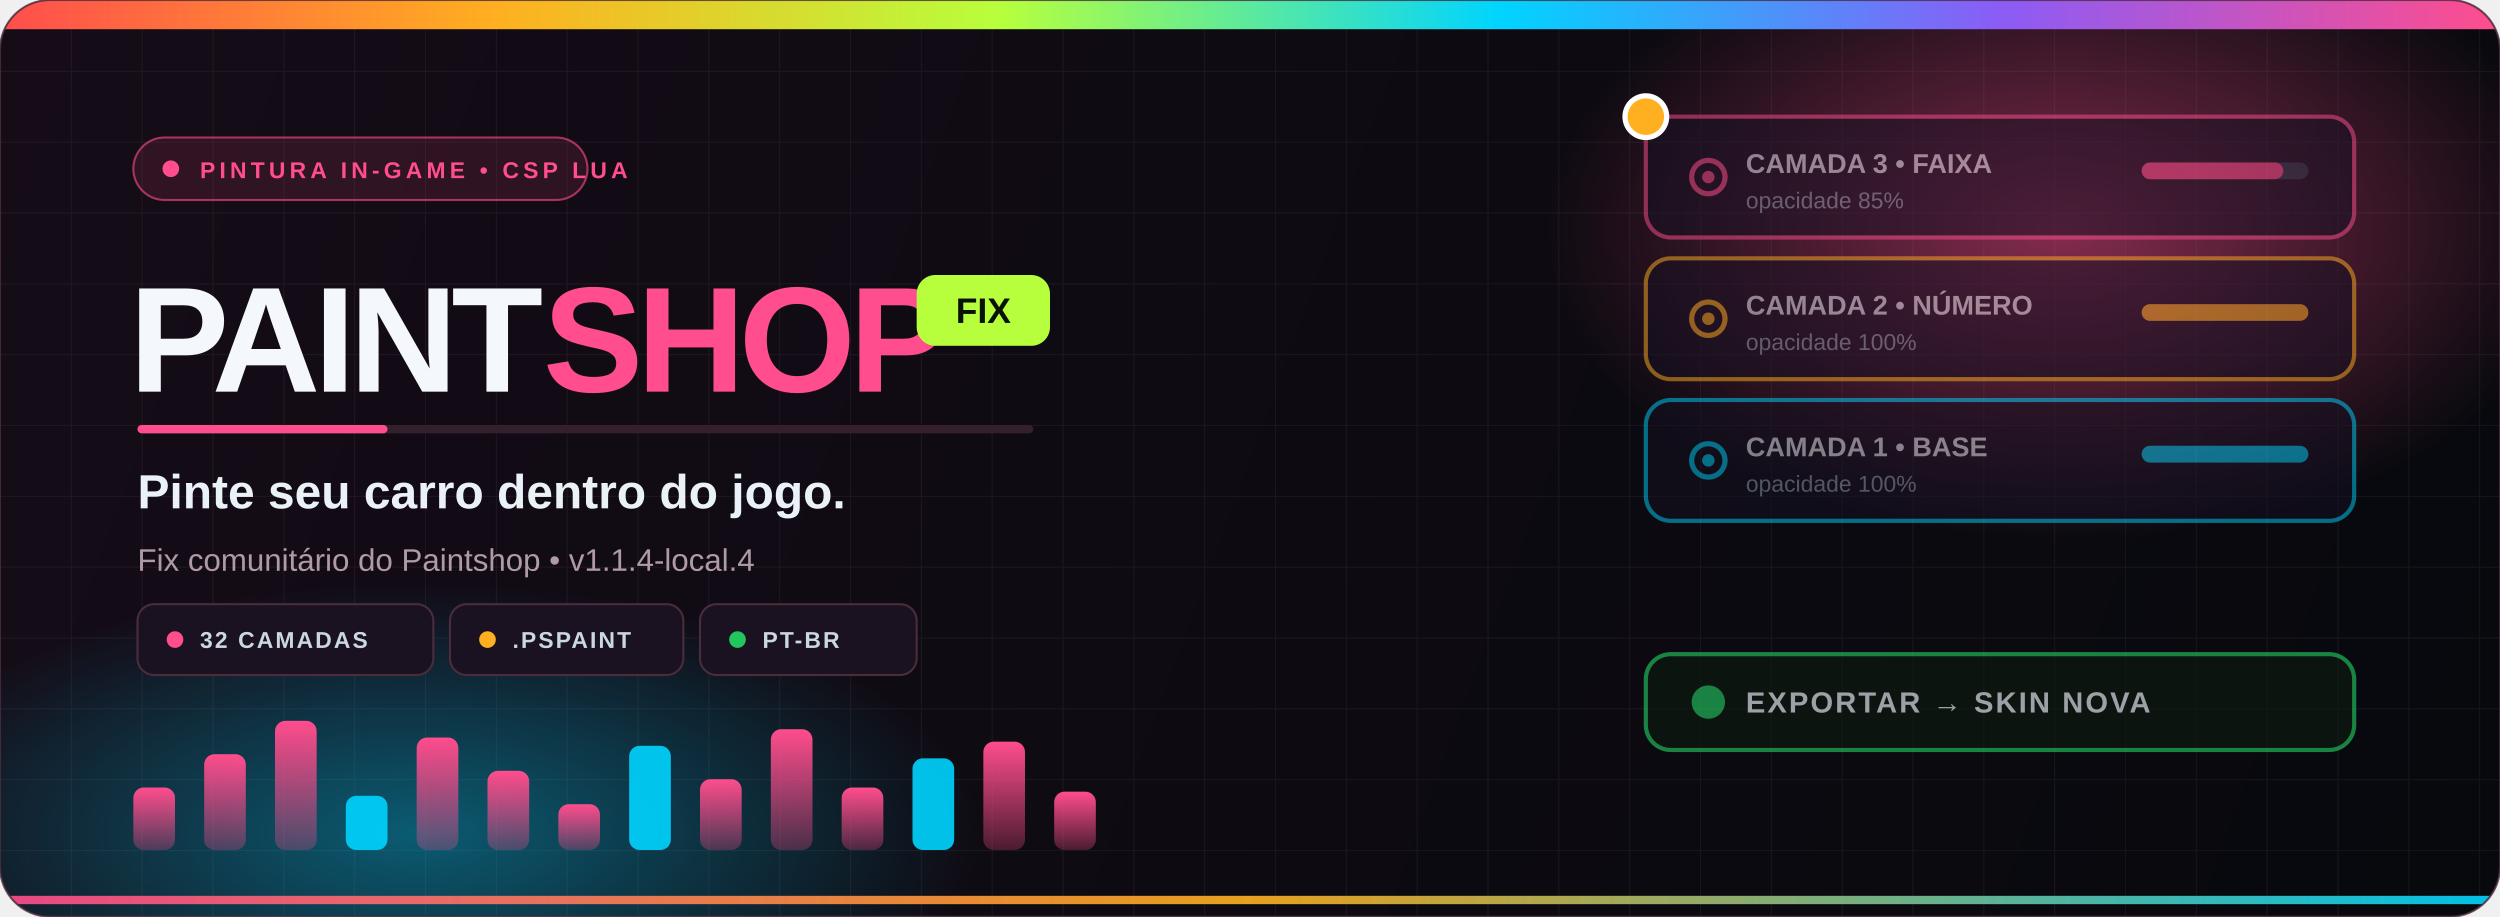
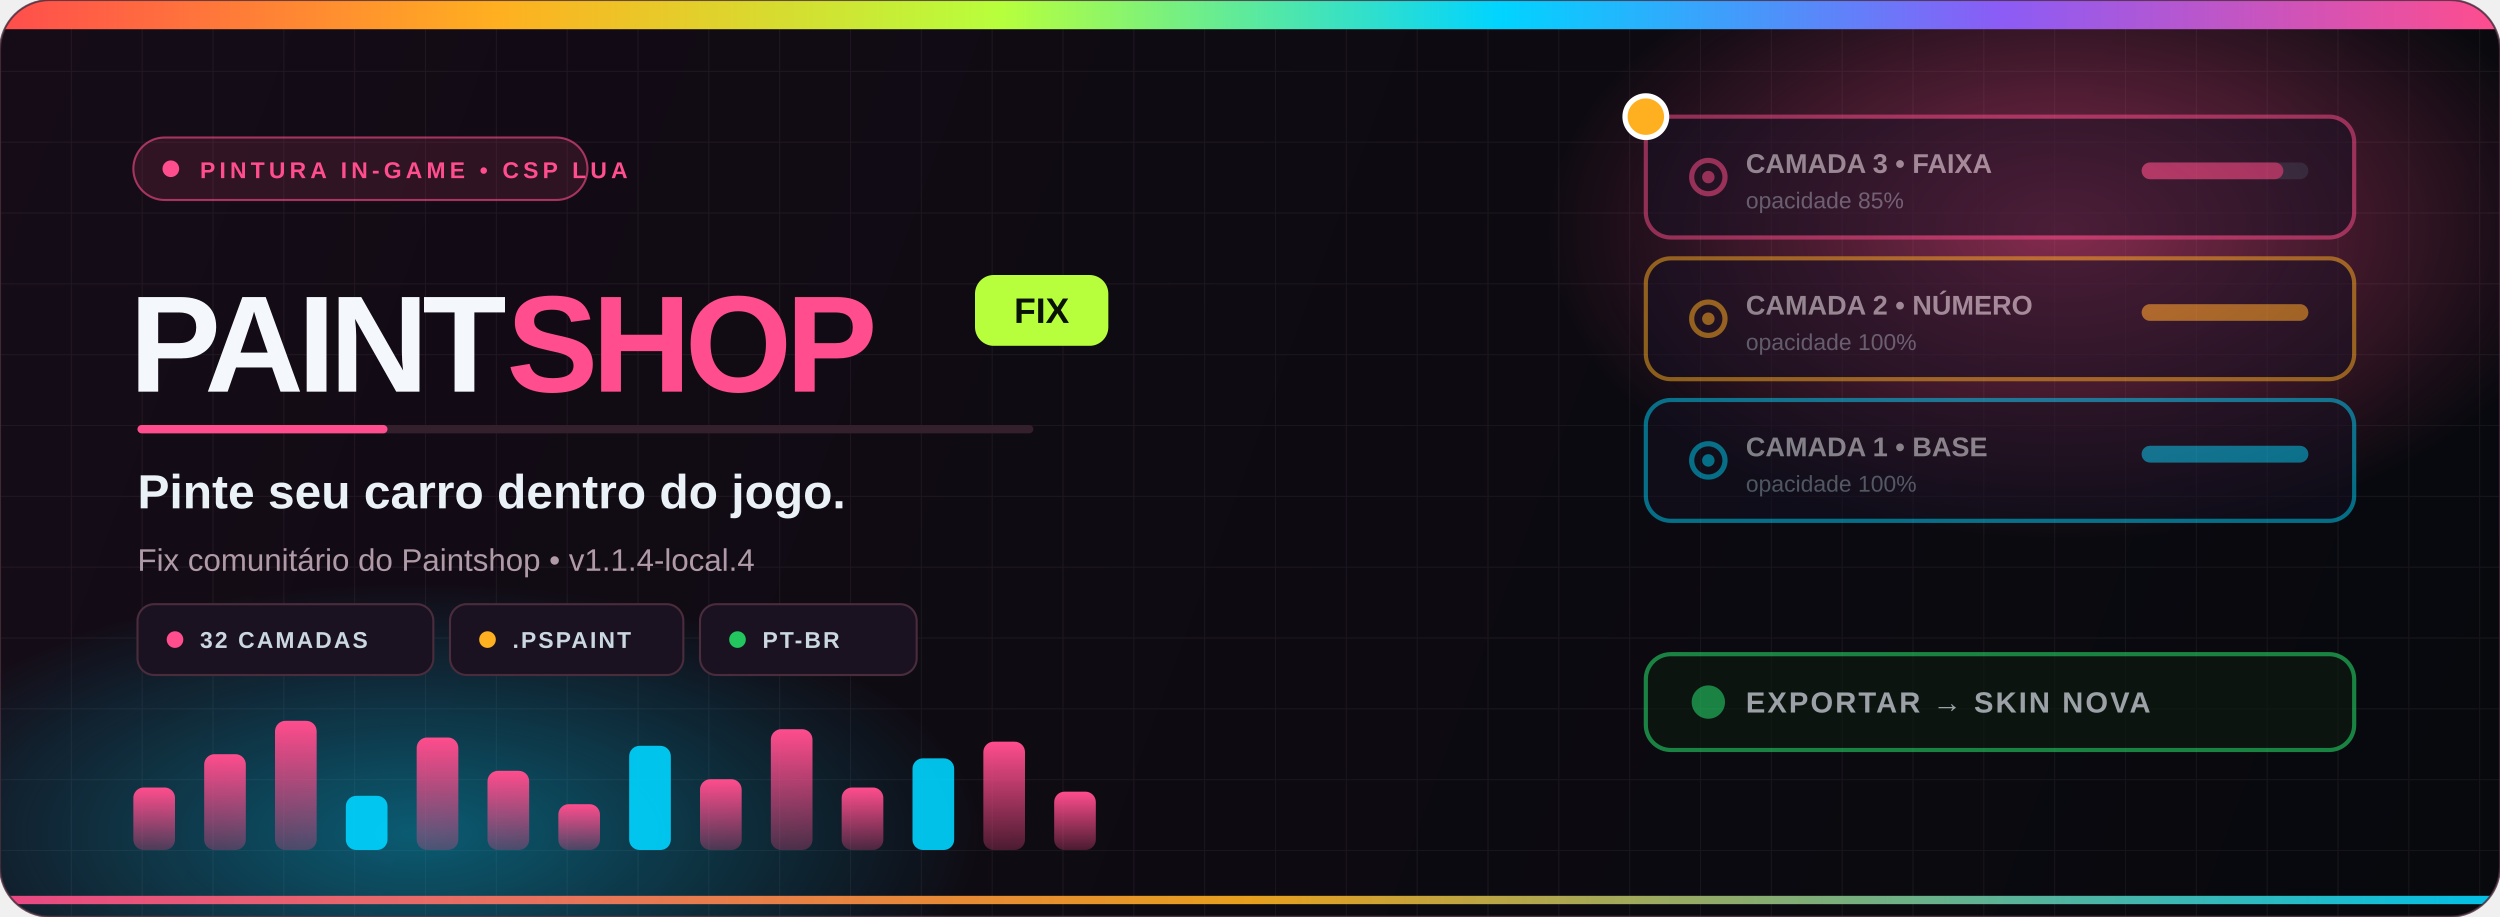
<svg xmlns="http://www.w3.org/2000/svg" width="1200" height="440" viewBox="0 0 1200 440" role="img" aria-label="PaintShop Fix — pinte seu carro dentro do Assetto Corsa">
  <defs>
    <linearGradient id="pbg" x1="0" y1="0" x2="1200" y2="440" gradientUnits="userSpaceOnUse">
      <stop offset="0" stop-color="#150c17">
        <animate attributeName="stop-color" values="#150c17;#1c101f;#150c17" dur="8s" repeatCount="indefinite" />
      </stop>
      <stop offset="1" stop-color="#07090d" />
    </linearGradient>
    <radialGradient id="pPink" cx=".5" cy=".5" r=".5">
      <stop offset="0" stop-color="#ff4d8d" stop-opacity=".5" />
      <stop offset="1" stop-color="#ff4d8d" stop-opacity="0" />
    </radialGradient>
    <radialGradient id="pCyan" cx=".5" cy=".5" r=".5">
      <stop offset="0" stop-color="#00d4ff" stop-opacity=".4" />
      <stop offset="1" stop-color="#00d4ff" stop-opacity="0" />
    </radialGradient>
    <linearGradient id="pSpectrum" x1="0" y1="0" x2="1200" y2="0" gradientUnits="userSpaceOnUse">
      <stop offset="0" stop-color="#ff4d4d" />
      <stop offset=".2" stop-color="#ffb020" />
      <stop offset=".4" stop-color="#b7ff3c" />
      <stop offset=".6" stop-color="#00d4ff" />
      <stop offset=".8" stop-color="#8b5cf6" />
      <stop offset="1" stop-color="#ff4d8d" />
    </linearGradient>
    <linearGradient id="pBottom" x1="0" y1="0" x2="1200" y2="0" gradientUnits="userSpaceOnUse">
      <stop offset="0" stop-color="#ff4d8d" />
      <stop offset=".5" stop-color="#ffb020" />
      <stop offset="1" stop-color="#00d4ff" />
    </linearGradient>
    <linearGradient id="pBar" x1="0" y1="1" x2="0" y2="0">
      <stop offset="0" stop-color="#ff4d8d" stop-opacity=".25" />
      <stop offset="1" stop-color="#ff4d8d" />
    </linearGradient>
    <pattern id="pgrid" width="34" height="34" patternUnits="userSpaceOnUse">
      <path d="M34 0H0V34" fill="none" stroke="#f0d5e5" stroke-opacity=".06" />
    </pattern>
    <clipPath id="pround">
      <rect width="1200" height="440" rx="24" />
    </clipPath>
    <filter id="psoft" x="-40%" y="-40%" width="180%" height="180%">
      <feGaussianBlur stdDeviation="10" />
    </filter>
  </defs>
  <g clip-path="url(#pround)">
    <rect width="1200" height="440" fill="url(#pbg)" />
    <rect width="1200" height="440" fill="url(#pgrid)" />
    <ellipse cx="990" cy="110" rx="250" ry="150" fill="url(#pPink)">
      <animate attributeName="opacity" values=".45;.7;.45" dur="5s" repeatCount="indefinite" />
    </ellipse>
    <ellipse cx="200" cy="400" rx="270" ry="120" fill="url(#pCyan)">
      <animate attributeName="opacity" values=".3;.5;.3" dur="6s" repeatCount="indefinite" />
    </ellipse>
    <rect width="1200" height="14" fill="url(#pSpectrum)" />
    <rect x="-260" y="0" width="220" height="14" fill="#ffffff" opacity=".3" transform="skewX(-20)">
      <animateTransform attributeName="transform" type="translate" additive="sum" from="0 0" to="1700 0" dur="3.4s" repeatCount="indefinite" />
    </rect>
    <g opacity=".55">
      <rect x="1250" y="70" width="200" height="3" rx="1.5" fill="#ff4d8d" opacity=".5">
        <animateTransform attributeName="transform" type="translate" from="0 0" to="-1750 0" dur="1.7s" repeatCount="indefinite" />
      </rect>
      <rect x="1250" y="120" width="120" height="3" rx="1.5" fill="#00d4ff" opacity=".45">
        <animateTransform attributeName="transform" type="translate" from="0 0" to="-1750 0" dur="2.4s" begin="-.8s" repeatCount="indefinite" />
      </rect>
      <rect x="1250" y="180" width="260" height="3" rx="1.5" fill="#ffffff" opacity=".28">
        <animateTransform attributeName="transform" type="translate" from="0 0" to="-1750 0" dur="2s" begin="-1.3s" repeatCount="indefinite" />
      </rect>
      <rect x="1250" y="250" width="150" height="3" rx="1.5" fill="#ffb020" opacity=".4">
        <animateTransform attributeName="transform" type="translate" from="0 0" to="-1750 0" dur="2.8s" begin="-.5s" repeatCount="indefinite" />
      </rect>
      <rect x="1250" y="310" width="220" height="3" rx="1.5" fill="#ff4d8d" opacity=".35">
        <animateTransform attributeName="transform" type="translate" from="0 0" to="-1750 0" dur="2.2s" begin="-1.6s" repeatCount="indefinite" />
      </rect>
      <rect x="1250" y="360" width="140" height="3" rx="1.5" fill="#ffffff" opacity=".22">
        <animateTransform attributeName="transform" type="translate" from="0 0" to="-1750 0" dur="1.9s" begin="-1s" repeatCount="indefinite" />
      </rect>
    </g>
    <g transform="translate(64 66)">
      <rect width="218" height="30" rx="15" fill="#ff4d8d" fill-opacity=".12" stroke="#ff4d8d" stroke-opacity=".6" />
      <circle cx="18" cy="15" r="4" fill="#ff4d8d">
        <animate attributeName="opacity" values="1;.3;1" dur="1.6s" repeatCount="indefinite" />
      </circle>
      <text x="32" y="19.5" font-family="Arial, Helvetica, sans-serif" font-size="11" font-weight="700" letter-spacing="2" fill="#ff4d8d">PINTURA IN-GAME • CSP LUA</text>
-       <text x="-2" y="122" font-family="Arial, Helvetica, sans-serif" font-size="72" font-weight="800" letter-spacing="-3" fill="#F4F8FC">PAINT<tspan fill="#ff4d8d">SHOP</tspan>
+       <text x="-2" y="122" font-family="Arial, Helvetica, sans-serif" font-size="66" font-weight="800" letter-spacing="-3" fill="#F4F8FC">PAINT<tspan fill="#ff4d8d">SHOP</tspan>
      </text>
-       <rect x="376" y="66" width="64" height="34" rx="9" fill="#b7ff3c" />
-       <text x="408" y="89" text-anchor="middle" font-family="Arial, Helvetica, sans-serif" font-size="17" font-weight="800" fill="#0a1206">FIX</text>
+       <rect x="404" y="66" width="64" height="34" rx="9" fill="#b7ff3c" />
+       <text x="436" y="89" text-anchor="middle" font-family="Arial, Helvetica, sans-serif" font-size="17" font-weight="800" fill="#0a1206">FIX</text>
      <rect x="2" y="138" width="430" height="4" rx="2" fill="#33202c" />
      <rect x="2" y="138" width="120" height="4" rx="2" fill="#ff4d8d">
        <animateTransform attributeName="transform" type="translate" from="0 0" to="310 0" dur="2.6s" repeatCount="indefinite" />
      </rect>
      <g font-family="Arial, Helvetica, sans-serif" font-size="23" font-weight="600">
        <text x="2" y="178" fill="#EAF2F8">Pinte seu carro dentro do jogo.<animate attributeName="opacity" values="1;1;0;0;0;1" keyTimes="0;.28;.34;.6;.94;1" dur="9s" repeatCount="indefinite" />
        </text>
        <text x="2" y="178" fill="#EAF2F8" opacity="0">32 camadas. Zero Photoshop.<animate attributeName="opacity" values="0;0;1;1;0;0" keyTimes="0;.28;.34;.6;.66;1" dur="9s" repeatCount="indefinite" />
        </text>
        <text x="2" y="178" fill="#00d4ff" opacity="0">Ctrl+S salvou. Exportou. Virou skin.<animate attributeName="opacity" values="0;0;0;1;1;0" keyTimes="0;.6;.66;.9;.94;1" dur="9s" repeatCount="indefinite" />
        </text>
      </g>
      <text x="2" y="208" font-family="Arial, Helvetica, sans-serif" font-size="15" fill="#b09aa8">Fix comunitário do Paintshop • v1.1.4-local.4</text>
      <g transform="translate(2 224)" font-family="Arial, Helvetica, sans-serif" font-size="11" font-weight="700">
        <rect width="142" height="34" rx="8" fill="#1a1220" stroke="#4a2c3c" />
        <circle cx="18" cy="17" r="4" fill="#ff4d8d" />
        <text x="30" y="21" letter-spacing="1" fill="#CBD8E1">32 CAMADAS</text>
        <rect x="150" width="112" height="34" rx="8" fill="#1a1220" stroke="#4a2c3c" />
        <circle cx="168" cy="17" r="4" fill="#ffb020" />
        <text x="180" y="21" letter-spacing="1" fill="#CBD8E1">.PSPAINT</text>
        <rect x="270" width="104" height="34" rx="8" fill="#1a1220" stroke="#4a2c3c" />
        <circle cx="288" cy="17" r="4" fill="#22c55e" />
        <text x="300" y="21" letter-spacing="1" fill="#CBD8E1">PT-BR</text>
      </g>
    </g>
    <g transform="translate(790 56)" font-family="Arial, Helvetica, sans-serif">
      <g opacity=".5">
        <animate attributeName="opacity" values="1;.5;.5;1" keyTimes="0;.33;.66;1" dur="6s" repeatCount="indefinite" />
        <rect x="0" y="0" width="340" height="58" rx="12" fill="#141021" stroke="#ff4d8d" stroke-width="2" />
        <circle cx="30" cy="29" r="8" fill="none" stroke="#ff4d8d" stroke-width="2.5" />
        <circle cx="30" cy="29" r="3" fill="#ff4d8d" />
        <text x="48" y="27" font-size="13" font-weight="800" fill="#EAF2F8">CAMADA 3 • FAIXA</text>
        <text x="48" y="44" font-size="11" fill="#8fa2b1">opacidade 85%</text>
        <rect x="238" y="22" width="80" height="8" rx="4" fill="#2a3a4c" />
        <rect x="238" y="22" width="68" height="8" rx="4" fill="#ff4d8d" />
      </g>
      <g opacity=".5">
        <animate attributeName="opacity" values=".5;1;.5;.5" keyTimes="0;.33;.66;1" dur="6s" repeatCount="indefinite" />
        <rect x="0" y="68" width="340" height="58" rx="12" fill="#141021" stroke="#ffb020" stroke-width="2" />
        <circle cx="30" cy="97" r="8" fill="none" stroke="#ffb020" stroke-width="2.5" />
        <circle cx="30" cy="97" r="3" fill="#ffb020" />
        <text x="48" y="95" font-size="13" font-weight="800" fill="#EAF2F8">CAMADA 2 • NÚMERO</text>
        <text x="48" y="112" font-size="11" fill="#8fa2b1">opacidade 100%</text>
        <rect x="238" y="90" width="80" height="8" rx="4" fill="#2a3a4c" />
        <rect x="238" y="90" width="80" height="8" rx="4" fill="#ffb020" />
      </g>
      <g opacity=".5">
        <animate attributeName="opacity" values=".5;.5;1;.5" keyTimes="0;.33;.66;1" dur="6s" repeatCount="indefinite" />
        <rect x="0" y="136" width="340" height="58" rx="12" fill="#141021" stroke="#00d4ff" stroke-width="2" />
        <circle cx="30" cy="165" r="8" fill="none" stroke="#00d4ff" stroke-width="2.5" />
        <circle cx="30" cy="165" r="3" fill="#00d4ff" />
        <text x="48" y="163" font-size="13" font-weight="800" fill="#EAF2F8">CAMADA 1 • BASE</text>
        <text x="48" y="180" font-size="11" fill="#8fa2b1">opacidade 100%</text>
        <rect x="238" y="158" width="80" height="8" rx="4" fill="#2a3a4c" />
        <rect x="238" y="158" width="80" height="8" rx="4" fill="#00d4ff" />
      </g>
      <path id="pStroke" d="M6 232 Q100 208 180 228 T334 224" fill="none" stroke="#ff4d8d" stroke-width="13" stroke-linecap="round" stroke-dasharray="340" stroke-dashoffset="340">
        <animate attributeName="stroke-dashoffset" values="340;0;0;340" keyTimes="0;.45;.8;1" dur="4s" repeatCount="indefinite" />
      </path>
      <circle r="10" fill="#ffb020" stroke="#ffffff" stroke-width="2.5">
        <animateMotion dur="4s" repeatCount="indefinite" path="M6 232 Q100 208 180 228 T334 224" />
      </circle>
      <g opacity=".65">
        <animate attributeName="opacity" values=".65;1;.65" keyTimes="0;.5;1" dur="3s" repeatCount="indefinite" />
        <rect x="0" y="258" width="340" height="46" rx="12" fill="#0d1a10" stroke="#22c55e" stroke-width="2" />
        <circle cx="30" cy="281" r="8" fill="#22c55e" />
        <text x="48" y="286" font-size="14" font-weight="800" letter-spacing="1" fill="#EAF2F8">EXPORTAR → SKIN NOVA</text>
      </g>
    </g>
    <g transform="translate(64 0)">
      <rect x="0" y="378" width="20" height="30" rx="5" fill="url(#pBar)">
        <animate attributeName="height" values="30;54;30" dur="1.7s" repeatCount="indefinite" />
        <animate attributeName="y" values="378;354;378" dur="1.7s" repeatCount="indefinite" />
      </rect>
      <rect x="34" y="362" width="20" height="46" rx="5" fill="url(#pBar)">
        <animate attributeName="height" values="46;22;46" dur="1.3s" repeatCount="indefinite" />
        <animate attributeName="y" values="362;386;362" dur="1.3s" repeatCount="indefinite" />
      </rect>
      <rect x="68" y="346" width="20" height="62" rx="5" fill="url(#pBar)">
        <animate attributeName="height" values="62;36;62" dur="1.9s" repeatCount="indefinite" />
        <animate attributeName="y" values="346;372;346" dur="1.9s" repeatCount="indefinite" />
      </rect>
      <rect x="102" y="382" width="20" height="26" rx="5" fill="#00d4ff" opacity=".9">
        <animate attributeName="height" values="26;50;26" dur="1.5s" repeatCount="indefinite" />
        <animate attributeName="y" values="382;358;382" dur="1.5s" repeatCount="indefinite" />
      </rect>
      <rect x="136" y="354" width="20" height="54" rx="5" fill="url(#pBar)">
        <animate attributeName="height" values="54;32;54" dur="1.2s" repeatCount="indefinite" />
        <animate attributeName="y" values="354;376;354" dur="1.2s" repeatCount="indefinite" />
      </rect>
      <rect x="170" y="370" width="20" height="38" rx="5" fill="url(#pBar)">
        <animate attributeName="height" values="38;60;38" dur="2.1s" repeatCount="indefinite" />
        <animate attributeName="y" values="370;348;370" dur="2.1s" repeatCount="indefinite" />
      </rect>
      <rect x="204" y="386" width="20" height="22" rx="5" fill="url(#pBar)">
        <animate attributeName="height" values="22;42;22" dur="1.4s" repeatCount="indefinite" />
        <animate attributeName="y" values="386;366;386" dur="1.4s" repeatCount="indefinite" />
      </rect>
      <rect x="238" y="358" width="20" height="50" rx="5" fill="#00d4ff" opacity=".9">
        <animate attributeName="height" values="50;28;50" dur="1.8s" repeatCount="indefinite" />
        <animate attributeName="y" values="358;380;358" dur="1.8s" repeatCount="indefinite" />
      </rect>
      <rect x="272" y="374" width="20" height="34" rx="5" fill="url(#pBar)">
        <animate attributeName="height" values="34;56;34" dur="1.6s" repeatCount="indefinite" />
        <animate attributeName="y" values="374;352;374" dur="1.6s" repeatCount="indefinite" />
      </rect>
      <rect x="306" y="350" width="20" height="58" rx="5" fill="url(#pBar)">
        <animate attributeName="height" values="58;34;58" dur="1.2s" repeatCount="indefinite" />
        <animate attributeName="y" values="350;374;350" dur="1.2s" repeatCount="indefinite" />
      </rect>
      <rect x="340" y="378" width="20" height="30" rx="5" fill="url(#pBar)">
        <animate attributeName="height" values="30;46;30" dur="2s" repeatCount="indefinite" />
        <animate attributeName="y" values="378;362;378" dur="2s" repeatCount="indefinite" />
      </rect>
      <rect x="374" y="364" width="20" height="44" rx="5" fill="#00d4ff" opacity=".9">
        <animate attributeName="height" values="44;24;44" dur="1.5s" repeatCount="indefinite" />
        <animate attributeName="y" values="364;384;364" dur="1.5s" repeatCount="indefinite" />
      </rect>
      <rect x="408" y="356" width="20" height="52" rx="5" fill="url(#pBar)">
        <animate attributeName="height" values="52;38;52" dur="1.7s" repeatCount="indefinite" />
        <animate attributeName="y" values="356;370;356" dur="1.7s" repeatCount="indefinite" />
      </rect>
      <rect x="442" y="380" width="20" height="28" rx="5" fill="url(#pBar)">
        <animate attributeName="height" values="28;50;28" dur="1.3s" repeatCount="indefinite" />
        <animate attributeName="y" values="380;358;380" dur="1.3s" repeatCount="indefinite" />
      </rect>
    </g>
    <rect y="430" width="1200" height="4" fill="url(#pBottom)" opacity=".9" />
    <rect x="-160" y="428" width="160" height="8" rx="4" fill="#ffffff" opacity=".7" filter="url(#psoft)">
      <animateTransform attributeName="transform" type="translate" from="0 0" to="1520 0" dur="2.8s" repeatCount="indefinite" />
    </rect>
  </g>
  <rect width="1200" height="440" rx="24" fill="none" stroke="#4a2c3c" stroke-opacity=".8" />
</svg>
